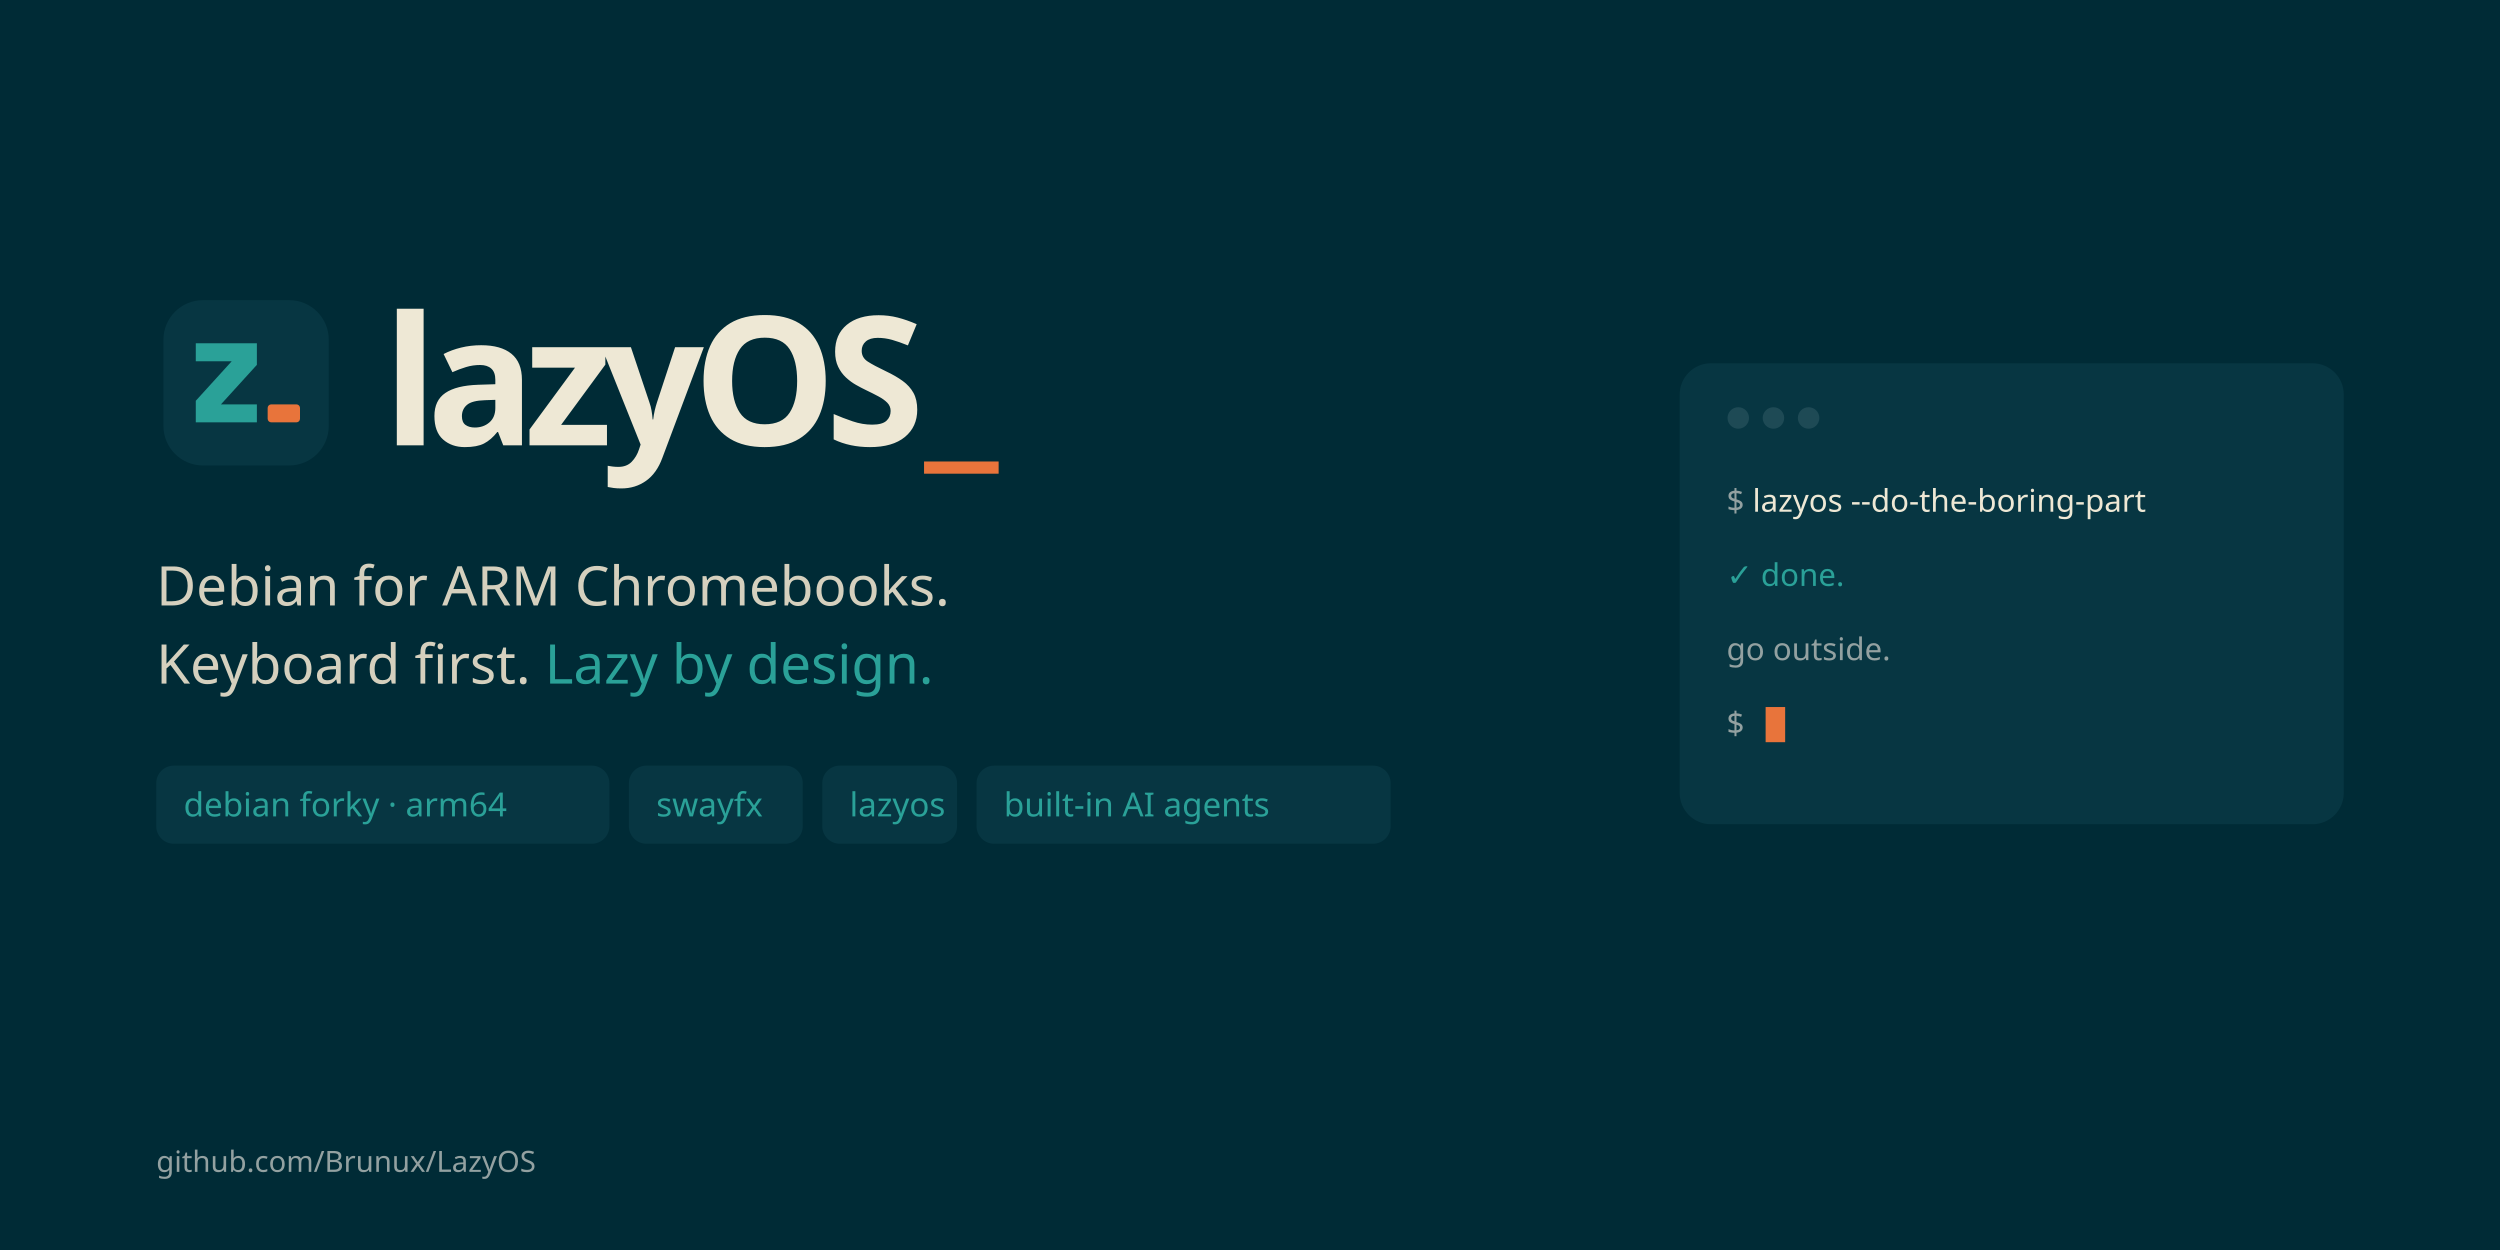
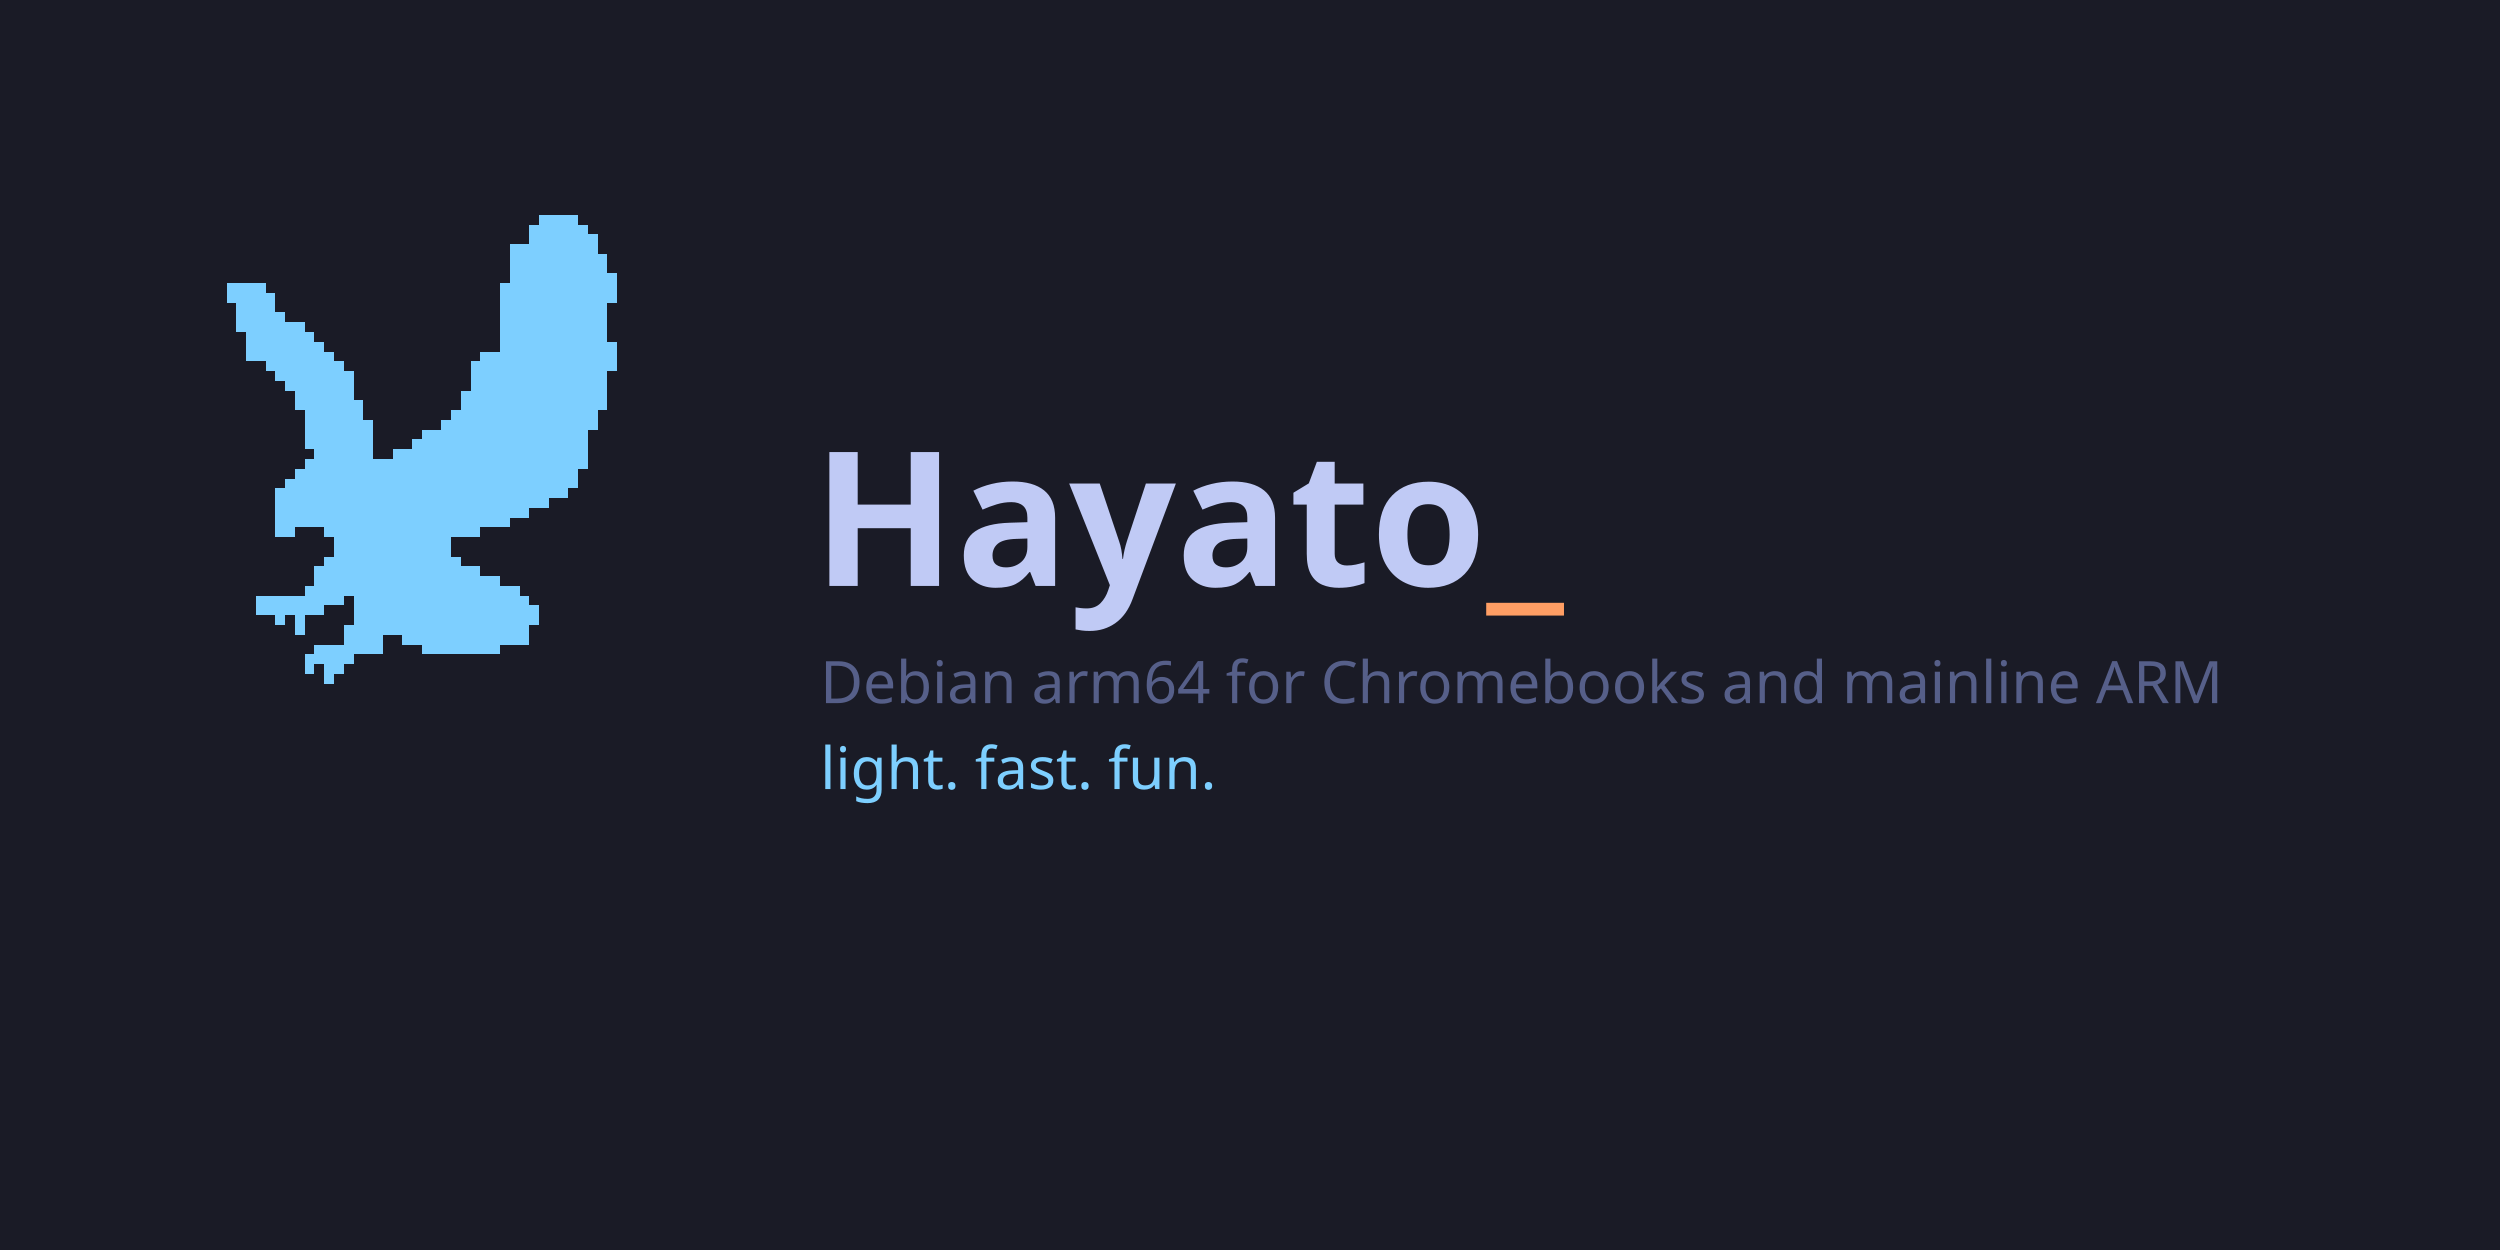
<svg xmlns="http://www.w3.org/2000/svg" width="1280" height="640" viewBox="0 0 1280 640">
-   <rect width="1280" height="640" fill="#002b36" />
-   <g transform="translate(80 150) scale(0.92)">
-     <rect x="4" y="4" width="92" height="92" rx="22" fill="#073642" />
-     <polygon points="22,28 56,28 56,40 36,62 56,62 56,72 22,72 22,60 42,38 22,38" fill="#2aa198" />
-     <rect x="62" y="62" width="18" height="10" rx="2" fill="#e8743b" />
+   <rect width="1280" height="640" fill="#1a1b26" />
+   <g fill="#7dcfff" shape-rendering="crispEdges">
+     <rect x="276" y="110" width="20" height="5" />
+     <rect x="271" y="115" width="30" height="5" />
+     <rect x="271" y="120" width="35" height="5" />
+     <rect x="261" y="125" width="45" height="5" />
+     <rect x="261" y="130" width="50" height="5" />
+     <rect x="261" y="135" width="50" height="5" />
+     <rect x="261" y="140" width="55" height="5" />
+     <rect x="116" y="145" width="20" height="5" />
+     <rect x="256" y="145" width="60" height="5" />
+     <rect x="116" y="150" width="25" height="5" />
+     <rect x="256" y="150" width="60" height="5" />
+     <rect x="121" y="155" width="20" height="5" />
+     <rect x="256" y="155" width="55" height="5" />
+     <rect x="121" y="160" width="25" height="5" />
+     <rect x="256" y="160" width="55" height="5" />
+     <rect x="121" y="165" width="35" height="5" />
+     <rect x="256" y="165" width="55" height="5" />
+     <rect x="126" y="170" width="35" height="5" />
+     <rect x="256" y="170" width="55" height="5" />
+     <rect x="126" y="175" width="40" height="5" />
+     <rect x="256" y="175" width="60" height="5" />
+     <rect x="126" y="180" width="45" height="5" />
+     <rect x="246" y="180" width="70" height="5" />
+     <rect x="136" y="185" width="40" height="5" />
+     <rect x="241" y="185" width="75" height="5" />
+     <rect x="141" y="190" width="40" height="5" />
+     <rect x="241" y="190" width="70" height="5" />
+     <rect x="146" y="195" width="35" height="5" />
+     <rect x="241" y="195" width="70" height="5" />
+     <rect x="151" y="200" width="30" height="5" />
+     <rect x="236" y="200" width="75" height="5" />
+     <rect x="151" y="205" width="35" height="5" />
+     <rect x="236" y="205" width="75" height="5" />
+     <rect x="156" y="210" width="30" height="5" />
+     <rect x="231" y="210" width="75" height="5" />
+     <rect x="156" y="215" width="35" height="5" />
+     <rect x="226" y="215" width="80" height="5" />
+     <rect x="156" y="220" width="35" height="5" />
+     <rect x="216" y="220" width="85" height="5" />
+     <rect x="156" y="225" width="35" height="5" />
+     <rect x="211" y="225" width="90" height="5" />
+     <rect x="161" y="230" width="30" height="5" />
+     <rect x="201" y="230" width="100" height="5" />
+     <rect x="156" y="235" width="145" height="5" />
+     <rect x="151" y="240" width="145" height="5" />
+     <rect x="146" y="245" width="150" height="5" />
+     <rect x="141" y="250" width="150" height="5" />
+     <rect x="141" y="255" width="140" height="5" />
+     <rect x="141" y="260" width="130" height="5" />
+     <rect x="141" y="265" width="120" height="5" />
+     <rect x="141" y="270" width="10" height="5" />
+     <rect x="166" y="270" width="80" height="5" />
+     <rect x="171" y="275" width="60" height="5" />
+     <rect x="171" y="280" width="60" height="5" />
+     <rect x="166" y="285" width="70" height="5" />
+     <rect x="161" y="290" width="85" height="5" />
+     <rect x="161" y="295" width="95" height="5" />
+     <rect x="156" y="300" width="110" height="5" />
+     <rect x="131" y="305" width="45" height="5" />
+     <rect x="181" y="305" width="90" height="5" />
+     <rect x="131" y="310" width="35" height="5" />
+     <rect x="181" y="310" width="95" height="5" />
+     <rect x="141" y="315" width="5" height="5" />
+     <rect x="151" y="315" width="5" height="5" />
+     <rect x="181" y="315" width="95" height="5" />
+     <rect x="151" y="320" width="5" height="5" />
+     <rect x="176" y="320" width="95" height="5" />
+     <rect x="176" y="325" width="20" height="5" />
+     <rect x="206" y="325" width="65" height="5" />
+     <rect x="161" y="330" width="35" height="5" />
+     <rect x="216" y="330" width="40" height="5" />
+     <rect x="156" y="335" width="25" height="5" />
+     <rect x="156" y="340" width="5" height="5" />
+     <rect x="166" y="340" width="10" height="5" />
+     <rect x="166" y="345" width="5" height="5" />
  </g>
-   <g font-family="JetBrains Mono">
-     <text x="196" y="228" font-size="92" font-weight="800" letter-spacing="-5.5" fill="#eee8d5">lazyOS<tspan fill="#e8743b">_</tspan>
-     </text>
-     <text x="80" y="310" font-size="28" fill="#d5d0be">Debian for ARM Chromebooks.</text>
-     <text x="80" y="350" font-size="28" fill="#d5d0be">Keyboard first. <tspan fill="#2aa198">Lazy by design.</tspan>
-     </text>
-     <g font-size="17" fill="#2aa198">
-       <rect x="80" y="392" width="232" height="40" rx="9" fill="#073642" />
-       <text x="94" y="418">debian forky · arm64</text>
-       <rect x="322" y="392" width="89" height="40" rx="9" fill="#073642" />
-       <text x="336" y="418">swayfx</text>
-       <rect x="421" y="392" width="69" height="40" rx="9" fill="#073642" />
-       <text x="435" y="418">lazyos</text>
-       <rect x="500" y="392" width="212" height="40" rx="9" fill="#073642" />
-       <text x="514" y="418">built-in AI agents</text>
-     </g>
-     <rect x="860" y="186" width="340" height="236" rx="16" fill="#073642" />
-     <circle cx="890" cy="214" r="5.5" fill="#1e4a55" />
-     <circle cx="908" cy="214" r="5.5" fill="#1e4a55" />
-     <circle cx="926" cy="214" r="5.5" fill="#1e4a55" />
-     <g font-size="16">
-       <text x="884" y="262" fill="#eee8d5">
-         <tspan fill="#93a1a1">$</tspan> lazyos --do-the-boring-part</text>
-       <text x="884" y="300" fill="#2aa198">✓ done.</text>
-       <text x="884" y="338" fill="#93a1a1">go outside.</text>
-       <text x="884" y="376" fill="#93a1a1">$</text>
-     </g>
-     <rect x="904" y="362" width="10" height="18" fill="#e8743b" />
-     <text x="80" y="600" font-size="15" fill="#93a1a1">github.com/Brunux/LazyOS</text>
-   </g>
+   <text x="416" y="300" font-family="JetBrains Mono" font-weight="800" font-size="96" fill="#c0caf5">Hayato<tspan fill="#ff9e64">_</tspan>
+   </text>
+   <text x="420" y="360" font-family="JetBrains Mono" font-size="30" fill="#565f89">Debian arm64 for Chromebooks and mainline ARM</text>
+   <text x="420" y="404" font-family="JetBrains Mono" font-size="30" fill="#7dcfff">light. fast. fun.</text>
</svg>
